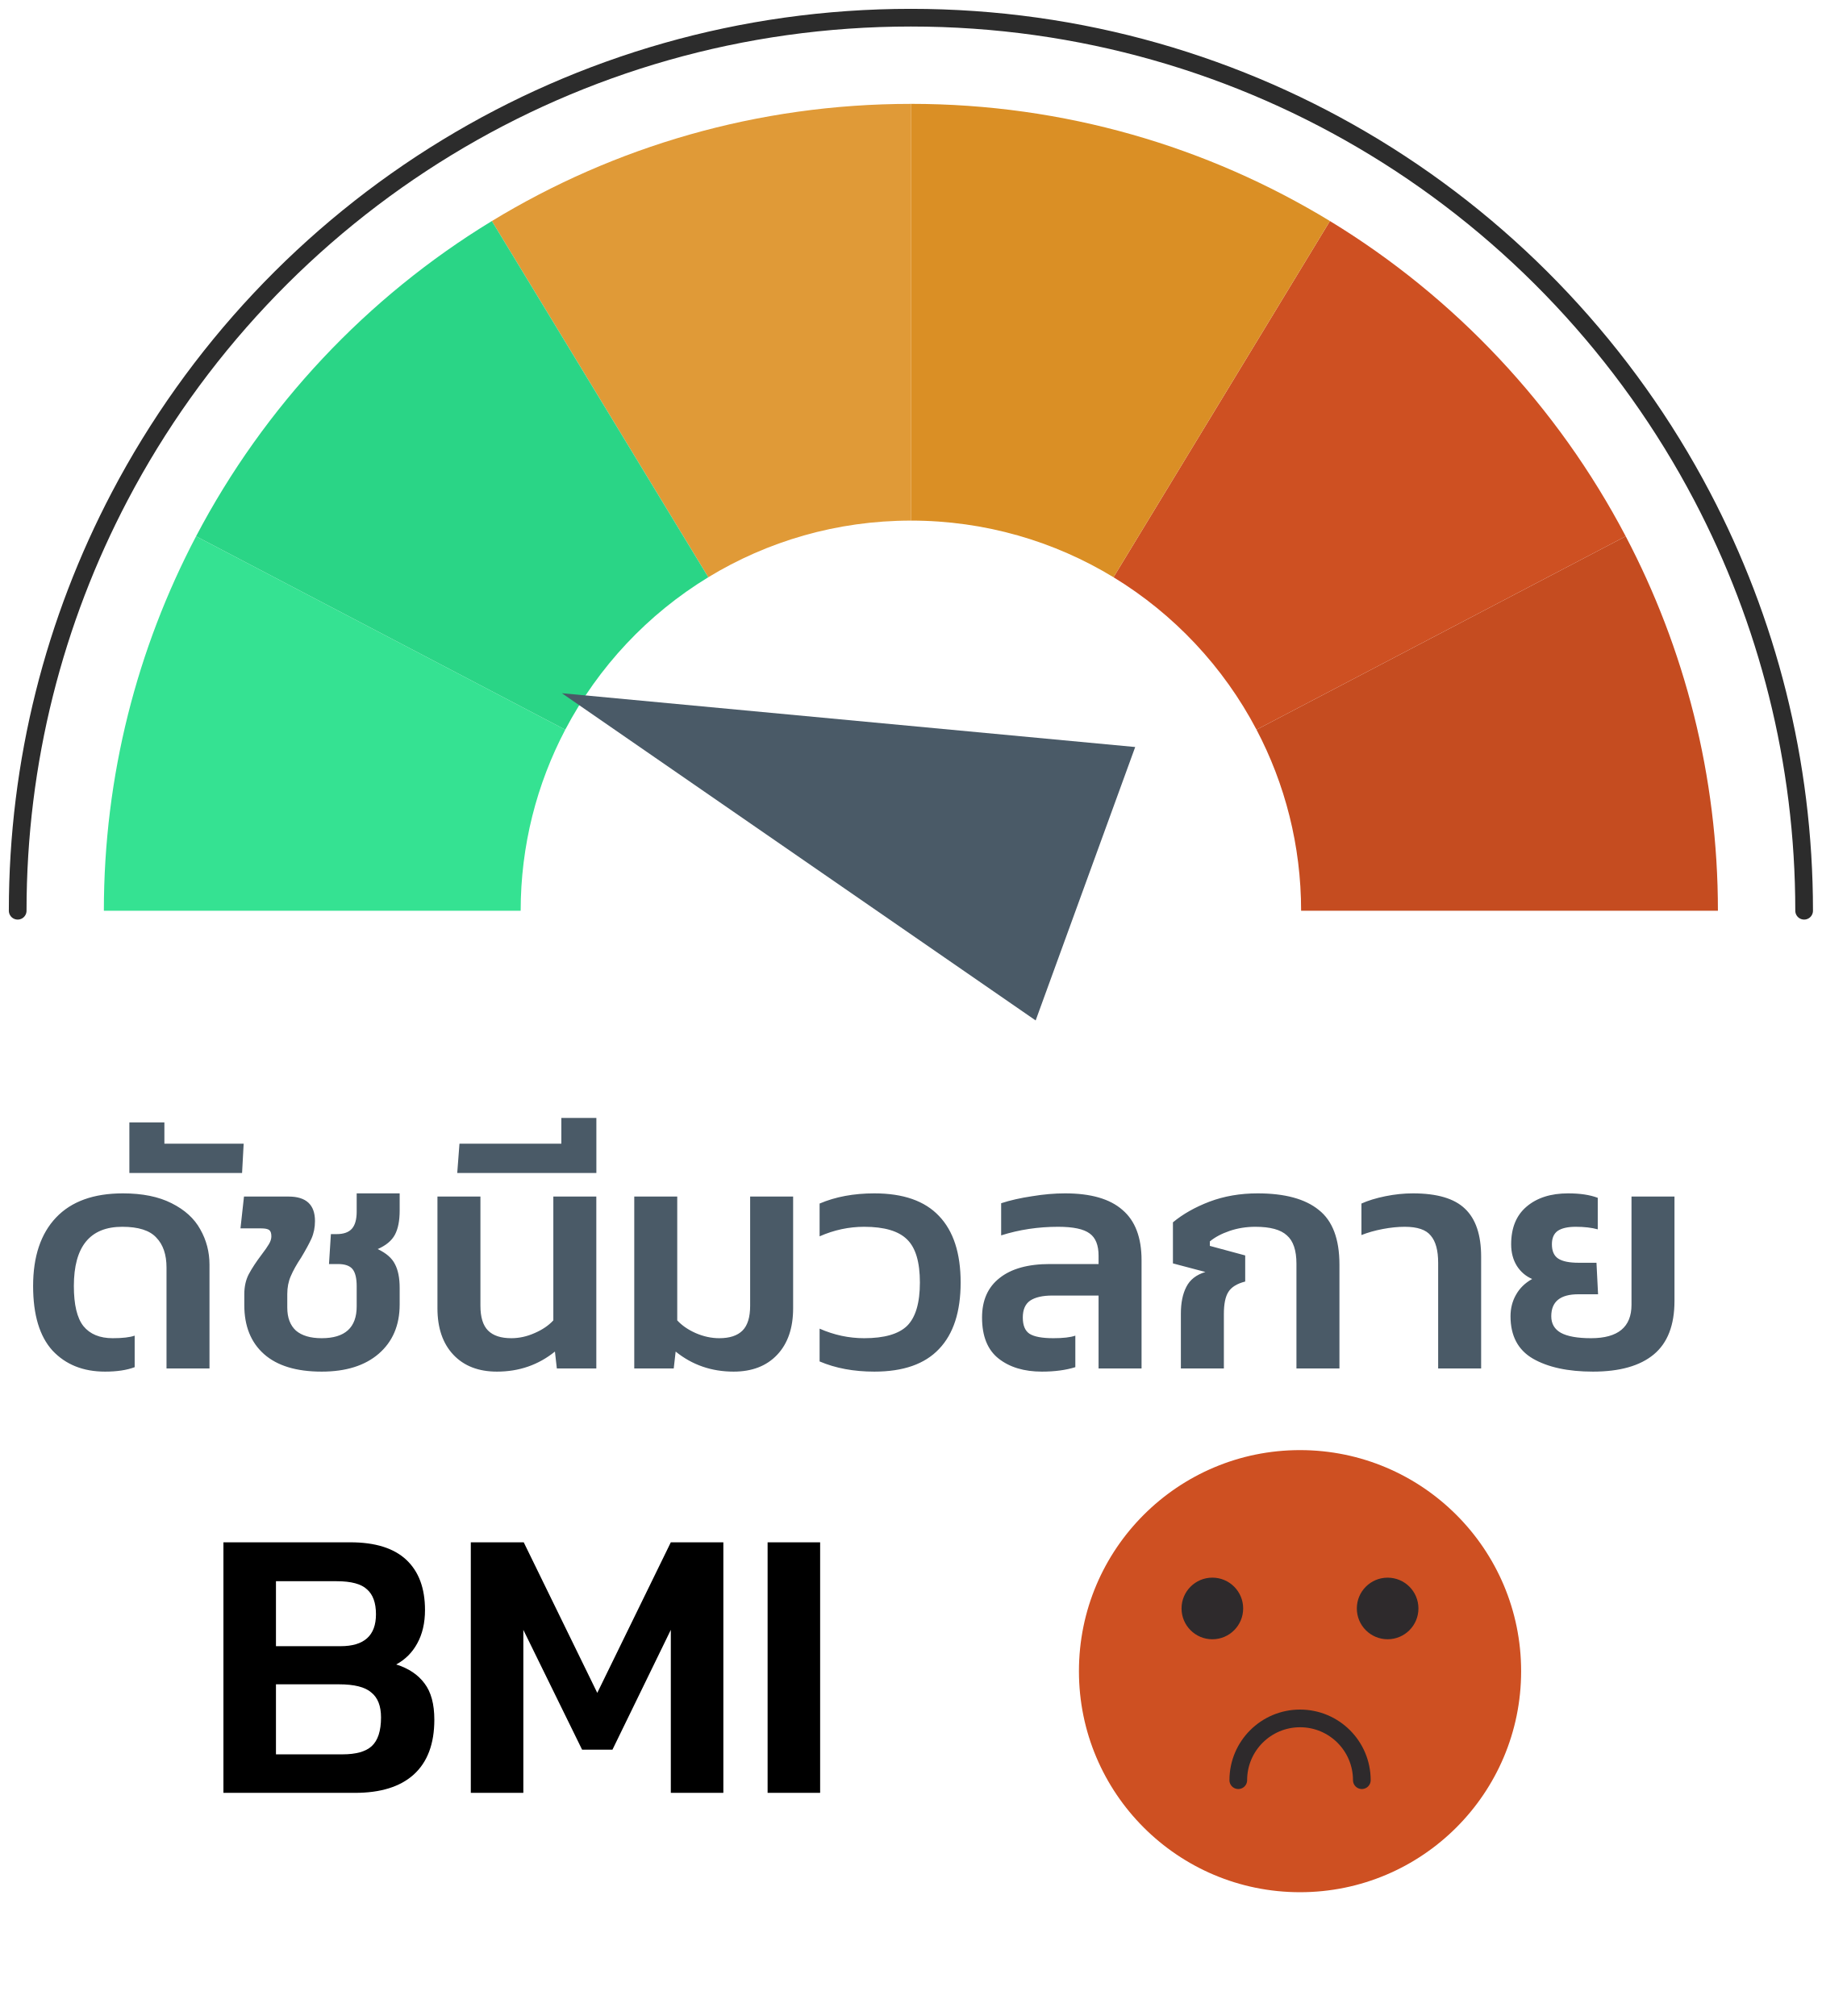
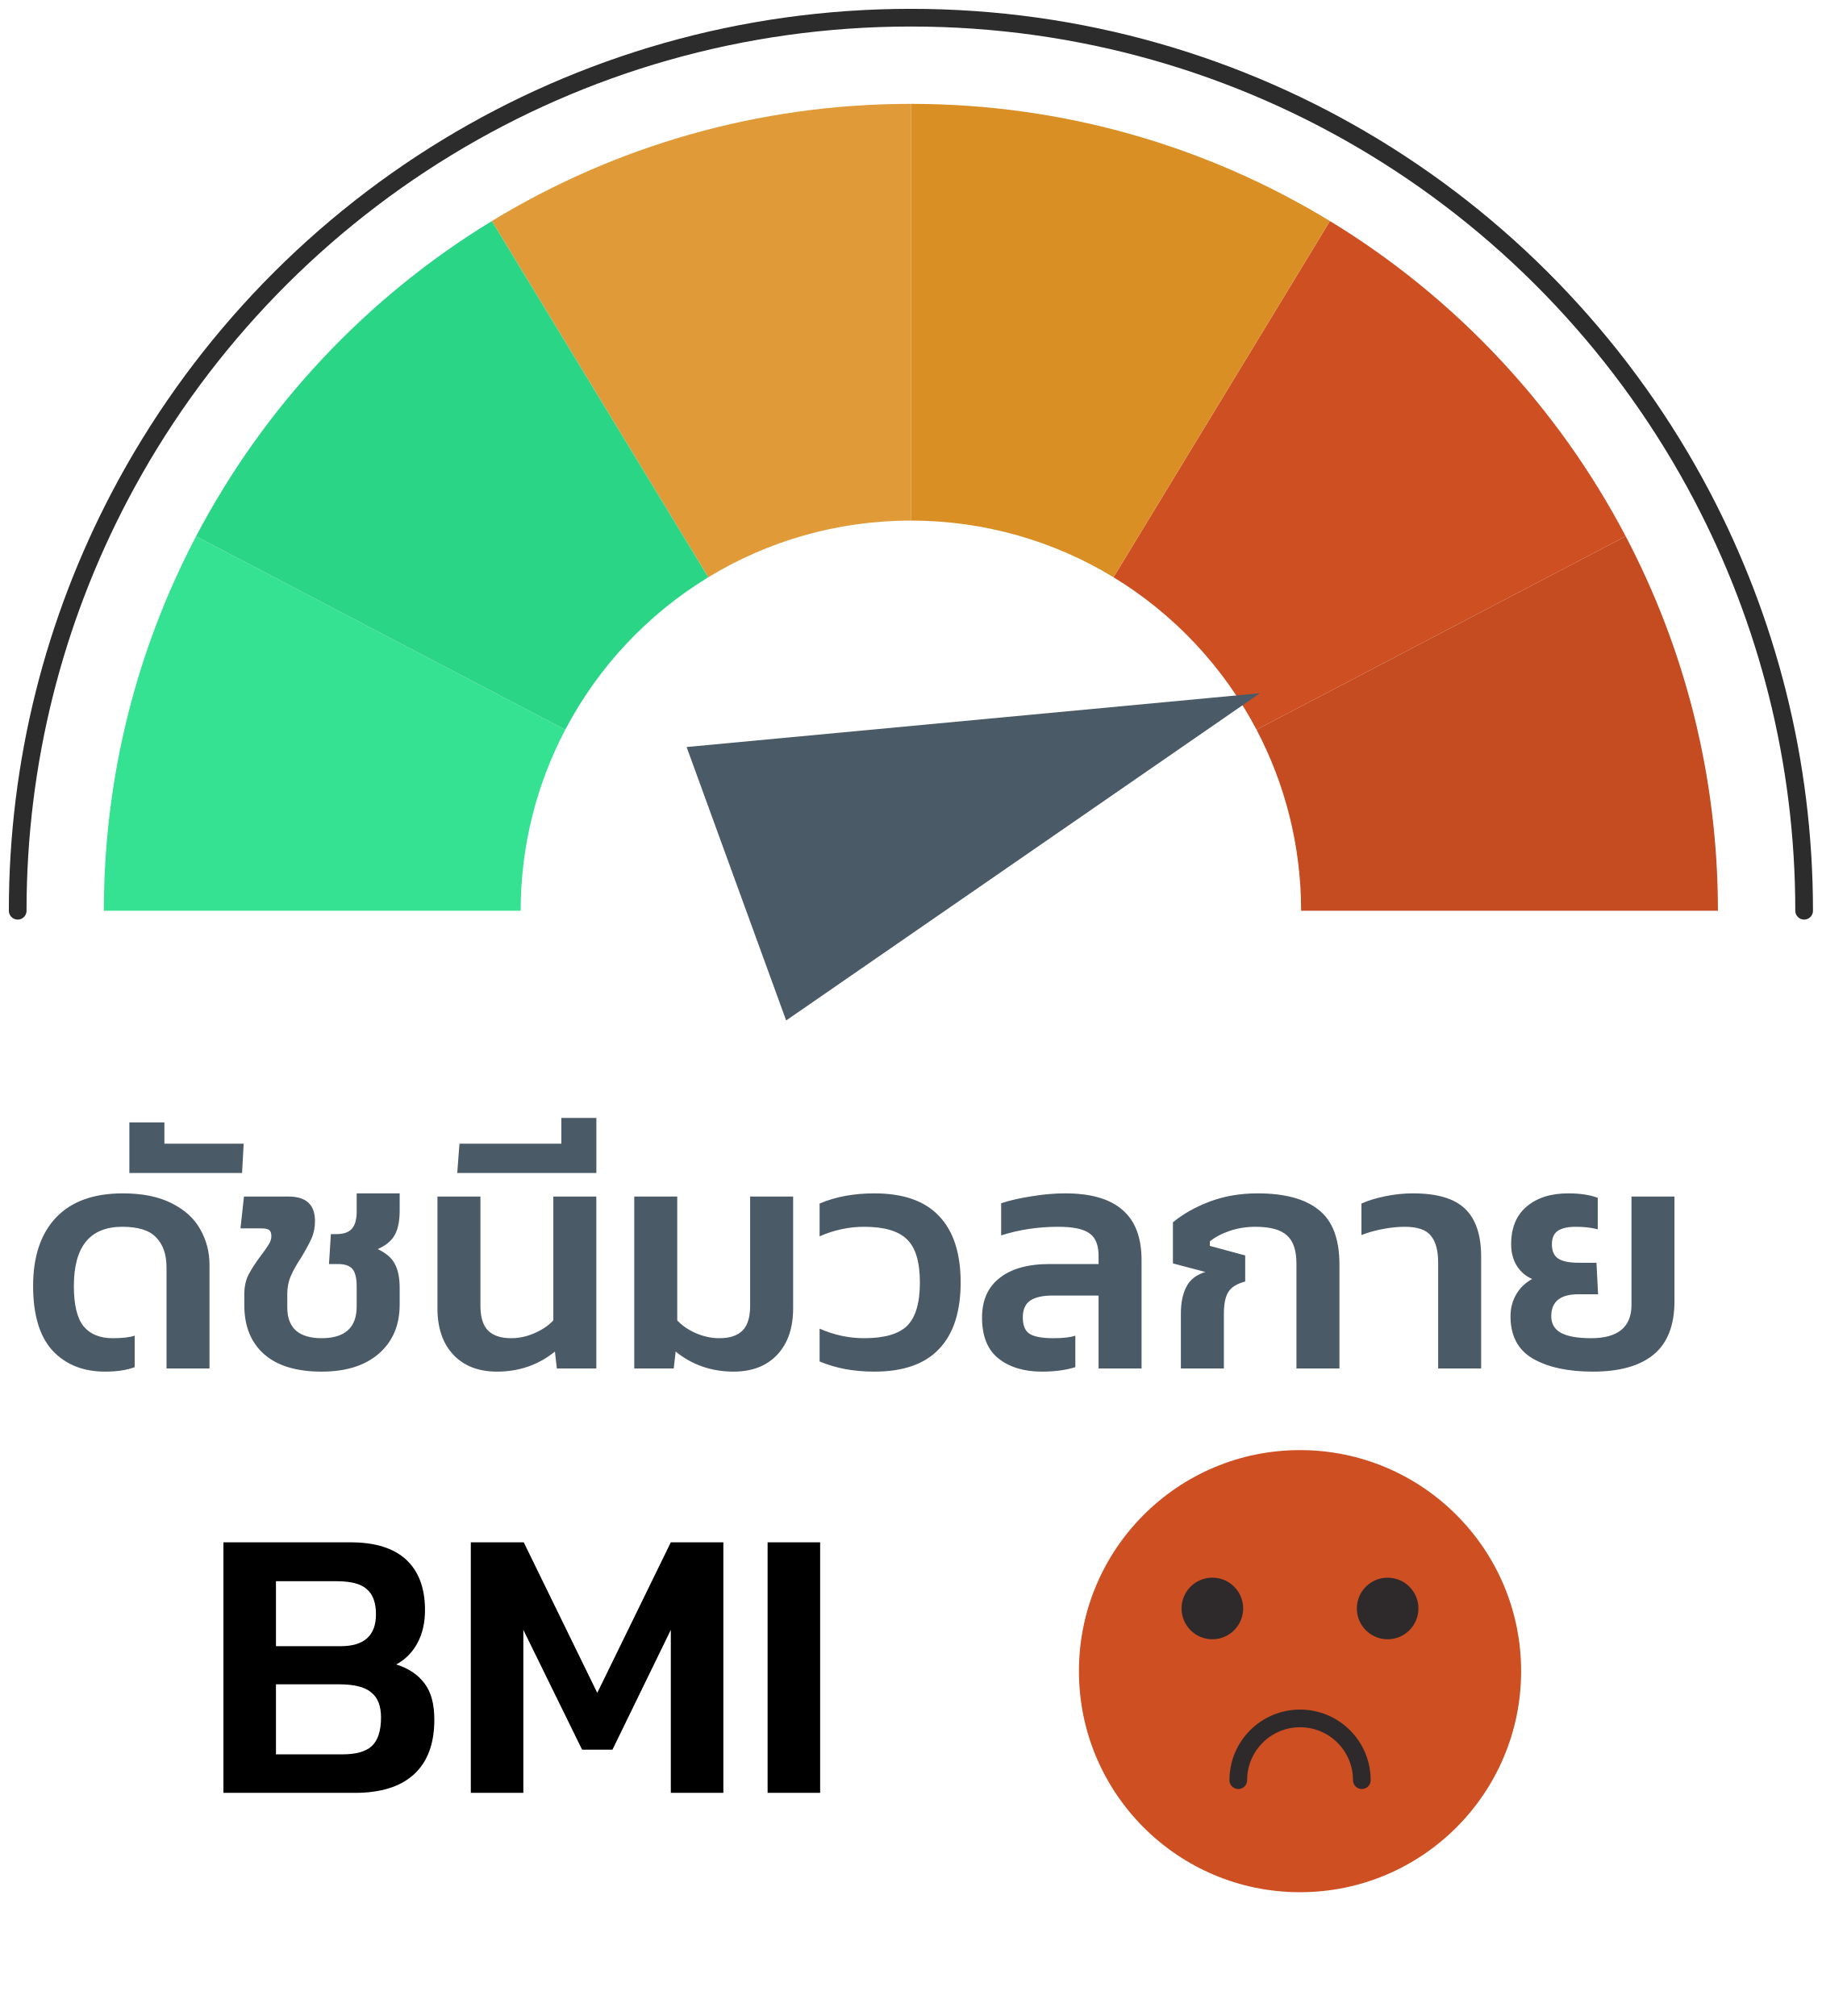
<svg xmlns="http://www.w3.org/2000/svg" width="103" height="114" viewBox="0 0 103 114" fill="none">
  <path d="M86 94.501C86 101.405 80.403 107 73.499 107C66.595 107 61 101.403 61 94.501C61 87.597 66.597 82 73.499 82C80.403 82.002 86 87.597 86 94.501Z" fill="#CE5022" />
  <path d="M68.543 92.697C69.505 92.697 70.285 91.916 70.285 90.954C70.285 89.992 69.505 89.212 68.543 89.212C67.581 89.212 66.801 89.992 66.801 90.954C66.801 91.916 67.581 92.697 68.543 92.697Z" fill="#2E2A2C" />
-   <path d="M80.194 90.954C80.194 91.916 79.415 92.696 78.452 92.696C77.49 92.696 76.711 91.917 76.711 90.954C76.711 89.992 77.49 89.213 78.452 89.213C79.415 89.213 80.194 89.992 80.194 90.954Z" fill="#2E2A2C" />
+   <path d="M80.194 90.954C80.194 91.916 79.415 92.697 78.452 92.697C77.49 92.697 76.711 91.918 76.711 90.954C76.711 89.993 77.49 89.214 78.452 89.214C79.415 89.214 80.194 89.993 80.194 90.954Z" fill="#2E2A2C" />
  <path d="M70.009 100.665C70.009 98.737 71.572 97.172 73.501 97.172C75.43 97.172 76.994 98.735 76.994 100.665" stroke="#2E2A2C" stroke-miterlimit="10" stroke-linecap="round" />
-   <path d="M12.632 87.214H19.804C21.212 87.214 22.268 87.544 22.972 88.204C23.676 88.864 24.028 89.81 24.028 91.042C24.028 91.775 23.881 92.406 23.588 92.934C23.309 93.447 22.913 93.843 22.4 94.122C23.104 94.342 23.639 94.701 24.006 95.2C24.373 95.684 24.556 96.366 24.556 97.246C24.556 98.61 24.167 99.644 23.39 100.348C22.627 101.037 21.52 101.382 20.068 101.382H12.632V87.214ZM19.254 93.088C20.589 93.088 21.256 92.487 21.256 91.284C21.256 90.639 21.087 90.169 20.75 89.876C20.427 89.568 19.855 89.414 19.034 89.414H15.602V93.088H19.254ZM19.364 99.204C20.127 99.204 20.677 99.05 21.014 98.742C21.366 98.419 21.542 97.877 21.542 97.114C21.542 96.469 21.359 95.999 20.992 95.706C20.64 95.398 20.031 95.244 19.166 95.244H15.602V99.204H19.364ZM26.618 87.214H29.61L33.768 95.728L37.926 87.214H40.896V101.382H37.926V92.164L34.626 98.94H32.91L29.588 92.164V101.382H26.618V87.214ZM43.398 87.214H46.368V101.382H43.398V87.214Z" fill="black" />
+   <path d="M12.632 87.214H19.804C21.212 87.214 22.268 87.544 22.972 88.204C23.676 88.864 24.028 89.81 24.028 91.042C24.028 91.775 23.881 92.406 23.588 92.934C23.309 93.447 22.913 93.843 22.4 94.122C23.104 94.342 23.639 94.701 24.006 95.2C24.373 95.684 24.556 96.366 24.556 97.246C24.556 98.61 24.167 99.644 23.39 100.348C22.627 101.037 21.52 101.382 20.068 101.382H12.632V87.214ZM19.254 93.088C20.589 93.088 21.256 92.487 21.256 91.284C21.256 90.638 21.087 90.169 20.75 89.876C20.427 89.568 19.855 89.414 19.034 89.414H15.602V93.088H19.254ZM19.364 99.204C20.127 99.204 20.677 99.05 21.014 98.742C21.366 98.419 21.542 97.876 21.542 97.114C21.542 96.469 21.359 95.999 20.992 95.706C20.64 95.398 20.031 95.244 19.166 95.244H15.602V99.204H19.364ZM26.618 87.214H29.61L33.768 95.728L37.926 87.214H40.896V101.382H37.926V92.164L34.626 98.94H32.91L29.588 92.164V101.382H26.618V87.214ZM43.398 87.214H46.368V101.382H43.398V87.214Z" fill="black" />
  <path d="M5.94 77.562C4.704 77.562 3.714 77.166 2.97 76.374C2.238 75.57 1.872 74.352 1.872 72.72C1.872 71.052 2.304 69.762 3.168 68.85C4.032 67.938 5.292 67.482 6.948 67.482C8.052 67.482 8.97 67.668 9.702 68.04C10.446 68.412 10.986 68.904 11.322 69.516C11.67 70.128 11.844 70.794 11.844 71.514V77.382H9.414V71.676C9.414 70.944 9.222 70.38 8.838 69.984C8.466 69.576 7.824 69.372 6.912 69.372C5.088 69.372 4.176 70.488 4.176 72.72C4.176 73.776 4.356 74.532 4.716 74.988C5.088 75.444 5.64 75.672 6.372 75.672C6.924 75.672 7.338 75.624 7.614 75.528V77.31C7.17 77.478 6.612 77.562 5.94 77.562ZM7.314 63.468H9.294V64.674H13.776L13.686 66.33H7.314V63.468ZM18.186 77.562C16.758 77.562 15.672 77.232 14.928 76.572C14.184 75.912 13.812 74.988 13.812 73.8V73.188C13.812 72.756 13.896 72.378 14.064 72.054C14.244 71.718 14.484 71.352 14.784 70.956C14.976 70.704 15.114 70.506 15.198 70.362C15.294 70.206 15.342 70.056 15.342 69.912C15.342 69.732 15.3 69.612 15.216 69.552C15.132 69.492 14.982 69.462 14.766 69.462H13.596L13.794 67.662H16.314C17.31 67.662 17.808 68.124 17.808 69.048C17.808 69.408 17.742 69.738 17.61 70.038C17.478 70.326 17.286 70.68 17.034 71.1C16.77 71.496 16.572 71.85 16.44 72.162C16.308 72.462 16.242 72.798 16.242 73.17V73.944C16.242 74.508 16.404 74.94 16.728 75.24C17.064 75.528 17.55 75.672 18.186 75.672C19.506 75.672 20.166 75.072 20.166 73.872V72.738C20.166 72.282 20.088 71.958 19.932 71.766C19.776 71.574 19.5 71.478 19.104 71.478H18.6L18.708 69.786H19.032C19.428 69.786 19.716 69.684 19.896 69.48C20.076 69.276 20.166 68.952 20.166 68.508V67.482H22.596V68.454C22.596 69.03 22.506 69.486 22.326 69.822C22.146 70.158 21.822 70.428 21.354 70.632C21.834 70.86 22.158 71.142 22.326 71.478C22.506 71.814 22.596 72.264 22.596 72.828V73.764C22.596 74.94 22.2 75.87 21.408 76.554C20.628 77.226 19.554 77.562 18.186 77.562ZM28.098 77.562C27.054 77.562 26.232 77.244 25.632 76.608C25.032 75.972 24.732 75.096 24.732 73.98V67.662H27.162V73.836C27.162 74.484 27.306 74.952 27.594 75.24C27.882 75.528 28.32 75.672 28.908 75.672C29.352 75.672 29.79 75.576 30.222 75.384C30.666 75.192 31.02 74.952 31.284 74.664V67.662H33.714V77.382H31.482L31.374 76.428C30.438 77.184 29.346 77.562 28.098 77.562ZM25.977 64.674H31.737V63.216H33.717V66.33H25.851L25.977 64.674ZM41.475 77.562C40.227 77.562 39.135 77.184 38.199 76.428L38.091 77.382H35.859V67.662H38.289V74.664C38.553 74.952 38.901 75.192 39.333 75.384C39.777 75.576 40.221 75.672 40.665 75.672C41.253 75.672 41.691 75.528 41.979 75.24C42.267 74.952 42.411 74.484 42.411 73.836V67.662H44.841V73.98C44.841 75.096 44.541 75.972 43.941 76.608C43.341 77.244 42.519 77.562 41.475 77.562ZM49.434 77.562C48.27 77.562 47.238 77.37 46.338 76.986V75.132C47.154 75.492 47.994 75.672 48.858 75.672C49.998 75.672 50.808 75.438 51.288 74.97C51.768 74.49 52.008 73.674 52.008 72.522C52.008 71.37 51.768 70.56 51.288 70.092C50.808 69.612 49.998 69.372 48.858 69.372C47.994 69.372 47.154 69.552 46.338 69.912V68.058C47.238 67.674 48.27 67.482 49.434 67.482C51.066 67.482 52.284 67.908 53.088 68.76C53.904 69.612 54.312 70.866 54.312 72.522C54.312 74.178 53.904 75.432 53.088 76.284C52.284 77.136 51.066 77.562 49.434 77.562ZM58.906 77.562C57.898 77.562 57.082 77.316 56.458 76.824C55.834 76.332 55.522 75.558 55.522 74.502C55.522 73.53 55.852 72.786 56.512 72.27C57.172 71.742 58.12 71.478 59.356 71.478H62.11V71.01C62.11 70.41 61.942 69.99 61.606 69.75C61.27 69.498 60.676 69.372 59.824 69.372C58.696 69.372 57.622 69.534 56.602 69.858V68.04C57.118 67.872 57.7 67.74 58.348 67.644C58.996 67.536 59.62 67.482 60.22 67.482C61.672 67.482 62.752 67.794 63.46 68.418C64.18 69.03 64.54 69.978 64.54 71.262V77.382H62.11V73.26H59.5C58.948 73.26 58.528 73.356 58.24 73.548C57.964 73.74 57.826 74.058 57.826 74.502C57.826 74.946 57.952 75.252 58.204 75.42C58.468 75.588 58.918 75.672 59.554 75.672C60.106 75.672 60.52 75.624 60.796 75.528V77.31C60.256 77.478 59.626 77.562 58.906 77.562ZM66.763 74.286C66.763 73.674 66.865 73.17 67.07 72.774C67.273 72.366 67.633 72.084 68.15 71.928L66.314 71.442V69.12C66.877 68.652 67.567 68.262 68.383 67.95C69.212 67.638 70.118 67.482 71.102 67.482C72.638 67.482 73.79 67.794 74.558 68.418C75.338 69.03 75.728 70.062 75.728 71.514V77.382H73.297V71.46C73.297 70.704 73.118 70.17 72.757 69.858C72.409 69.534 71.816 69.372 70.975 69.372C70.46 69.372 69.974 69.45 69.517 69.606C69.061 69.762 68.689 69.96 68.401 70.2V70.452L70.4 70.992V72.468C69.931 72.588 69.614 72.786 69.445 73.062C69.278 73.326 69.194 73.74 69.194 74.304V77.382H66.763V74.286ZM81.309 71.406C81.309 70.71 81.171 70.2 80.895 69.876C80.631 69.54 80.139 69.372 79.419 69.372C79.035 69.372 78.621 69.414 78.177 69.498C77.733 69.582 77.331 69.696 76.971 69.84V68.058C77.343 67.89 77.793 67.752 78.321 67.644C78.849 67.536 79.371 67.482 79.887 67.482C81.243 67.482 82.221 67.77 82.821 68.346C83.433 68.922 83.739 69.828 83.739 71.064V77.382H81.309V71.406ZM90.062 77.562C88.646 77.562 87.512 77.316 86.66 76.824C85.82 76.332 85.4 75.534 85.4 74.43C85.4 73.986 85.502 73.584 85.706 73.224C85.91 72.852 86.216 72.552 86.624 72.324C86.264 72.168 85.976 71.922 85.76 71.586C85.544 71.238 85.436 70.83 85.436 70.362C85.436 69.438 85.724 68.73 86.3 68.238C86.888 67.734 87.674 67.482 88.658 67.482C89.33 67.482 89.888 67.566 90.332 67.734V69.516C89.984 69.42 89.57 69.372 89.09 69.372C88.634 69.372 88.292 69.45 88.064 69.606C87.848 69.762 87.74 70.014 87.74 70.362C87.74 70.746 87.86 71.016 88.1 71.172C88.34 71.328 88.724 71.406 89.252 71.406H90.26L90.35 73.188H89.234C88.214 73.188 87.704 73.602 87.704 74.43C87.704 74.85 87.884 75.162 88.244 75.366C88.616 75.57 89.186 75.672 89.954 75.672C91.478 75.672 92.24 75.042 92.24 73.782V67.662H94.67V73.566C94.67 74.934 94.28 75.942 93.5 76.59C92.72 77.238 91.574 77.562 90.062 77.562Z" fill="#4A5A67" />
-   <path d="M71.04 41.262L91.913 30.326C88.054 22.976 82.257 16.802 75.19 12.499L62.954 32.642C66.371 34.723 69.174 37.708 71.04 41.262Z" fill="#CE5022" />
-   <path d="M91.913 30.326L71.04 41.262C72.647 44.322 73.561 47.804 73.561 51.501H97.126C97.126 43.856 95.236 36.656 91.913 30.326Z" fill="#C54C20" />
-   <path d="M40.044 32.642C43.383 30.61 47.304 29.439 51.499 29.439V5.874C42.823 5.874 34.713 8.296 27.808 12.5L40.044 32.642Z" fill="#E09A37" />
-   <path d="M62.954 32.642L75.19 12.499C68.284 8.296 60.175 5.873 51.499 5.873V29.438C55.694 29.439 59.615 30.61 62.954 32.642Z" fill="#DA8F25" />
-   <path d="M31.958 41.262L11.085 30.326C7.762 36.656 5.872 43.856 5.872 51.501H29.437C29.437 47.804 30.351 44.323 31.958 41.262Z" fill="#35E292" />
-   <path d="M40.044 32.642L27.808 12.499C20.741 16.802 14.944 22.976 11.085 30.326L31.958 41.262C33.824 37.708 36.627 34.723 40.044 32.642Z" fill="#2AD586" />
-   <path d="M31.767 39.2L64.181 42.242L58.553 57.704L31.767 39.2Z" fill="#4A5A67" />
+   <path d="M71.04 41.262L91.913 30.326C88.054 22.975 82.257 16.801 75.19 12.499L62.954 32.642C66.371 34.722 69.174 37.708 71.04 41.262Z" fill="#CE5022" />
+   <path d="M91.913 30.326L71.04 41.262C72.647 44.322 73.561 47.804 73.561 51.5H97.126C97.126 43.855 95.236 36.656 91.913 30.326Z" fill="#C54C20" />
+   <path d="M40.044 32.642C43.383 30.609 47.304 29.438 51.499 29.438V5.873C42.823 5.873 34.713 8.295 27.808 12.499L40.044 32.642Z" fill="#E09A37" />
+   <path d="M62.954 32.642L75.19 12.499C68.284 8.295 60.175 5.873 51.499 5.873V29.438C55.694 29.439 59.615 30.61 62.954 32.642Z" fill="#DA8F25" />
+   <path d="M31.958 41.263L11.085 30.327C7.762 36.656 5.872 43.856 5.872 51.501H29.437C29.437 47.805 30.351 44.324 31.958 41.263Z" fill="#35E292" />
+   <path d="M40.044 32.643L27.808 12.5C20.741 16.802 14.944 22.976 11.085 30.327L31.958 41.263C33.824 37.709 36.627 34.723 40.044 32.643Z" fill="#2AD586" />
+   <path d="M71.233 39.2L38.819 42.242L44.447 57.705L71.233 39.2Z" fill="#4A5A67" />
  <path d="M102 51.5C102 43.039 99.908 35.07 96.231 28.065C91.959 19.929 85.543 13.095 77.722 8.334C70.078 3.681 61.102 1 51.5 1C41.898 1 32.922 3.681 25.278 8.334C17.457 13.095 11.041 19.929 6.769 28.065C3.091 35.07 1 43.039 1 51.5" stroke="#2C2C2C" stroke-miterlimit="10" stroke-linecap="round" />
</svg>
